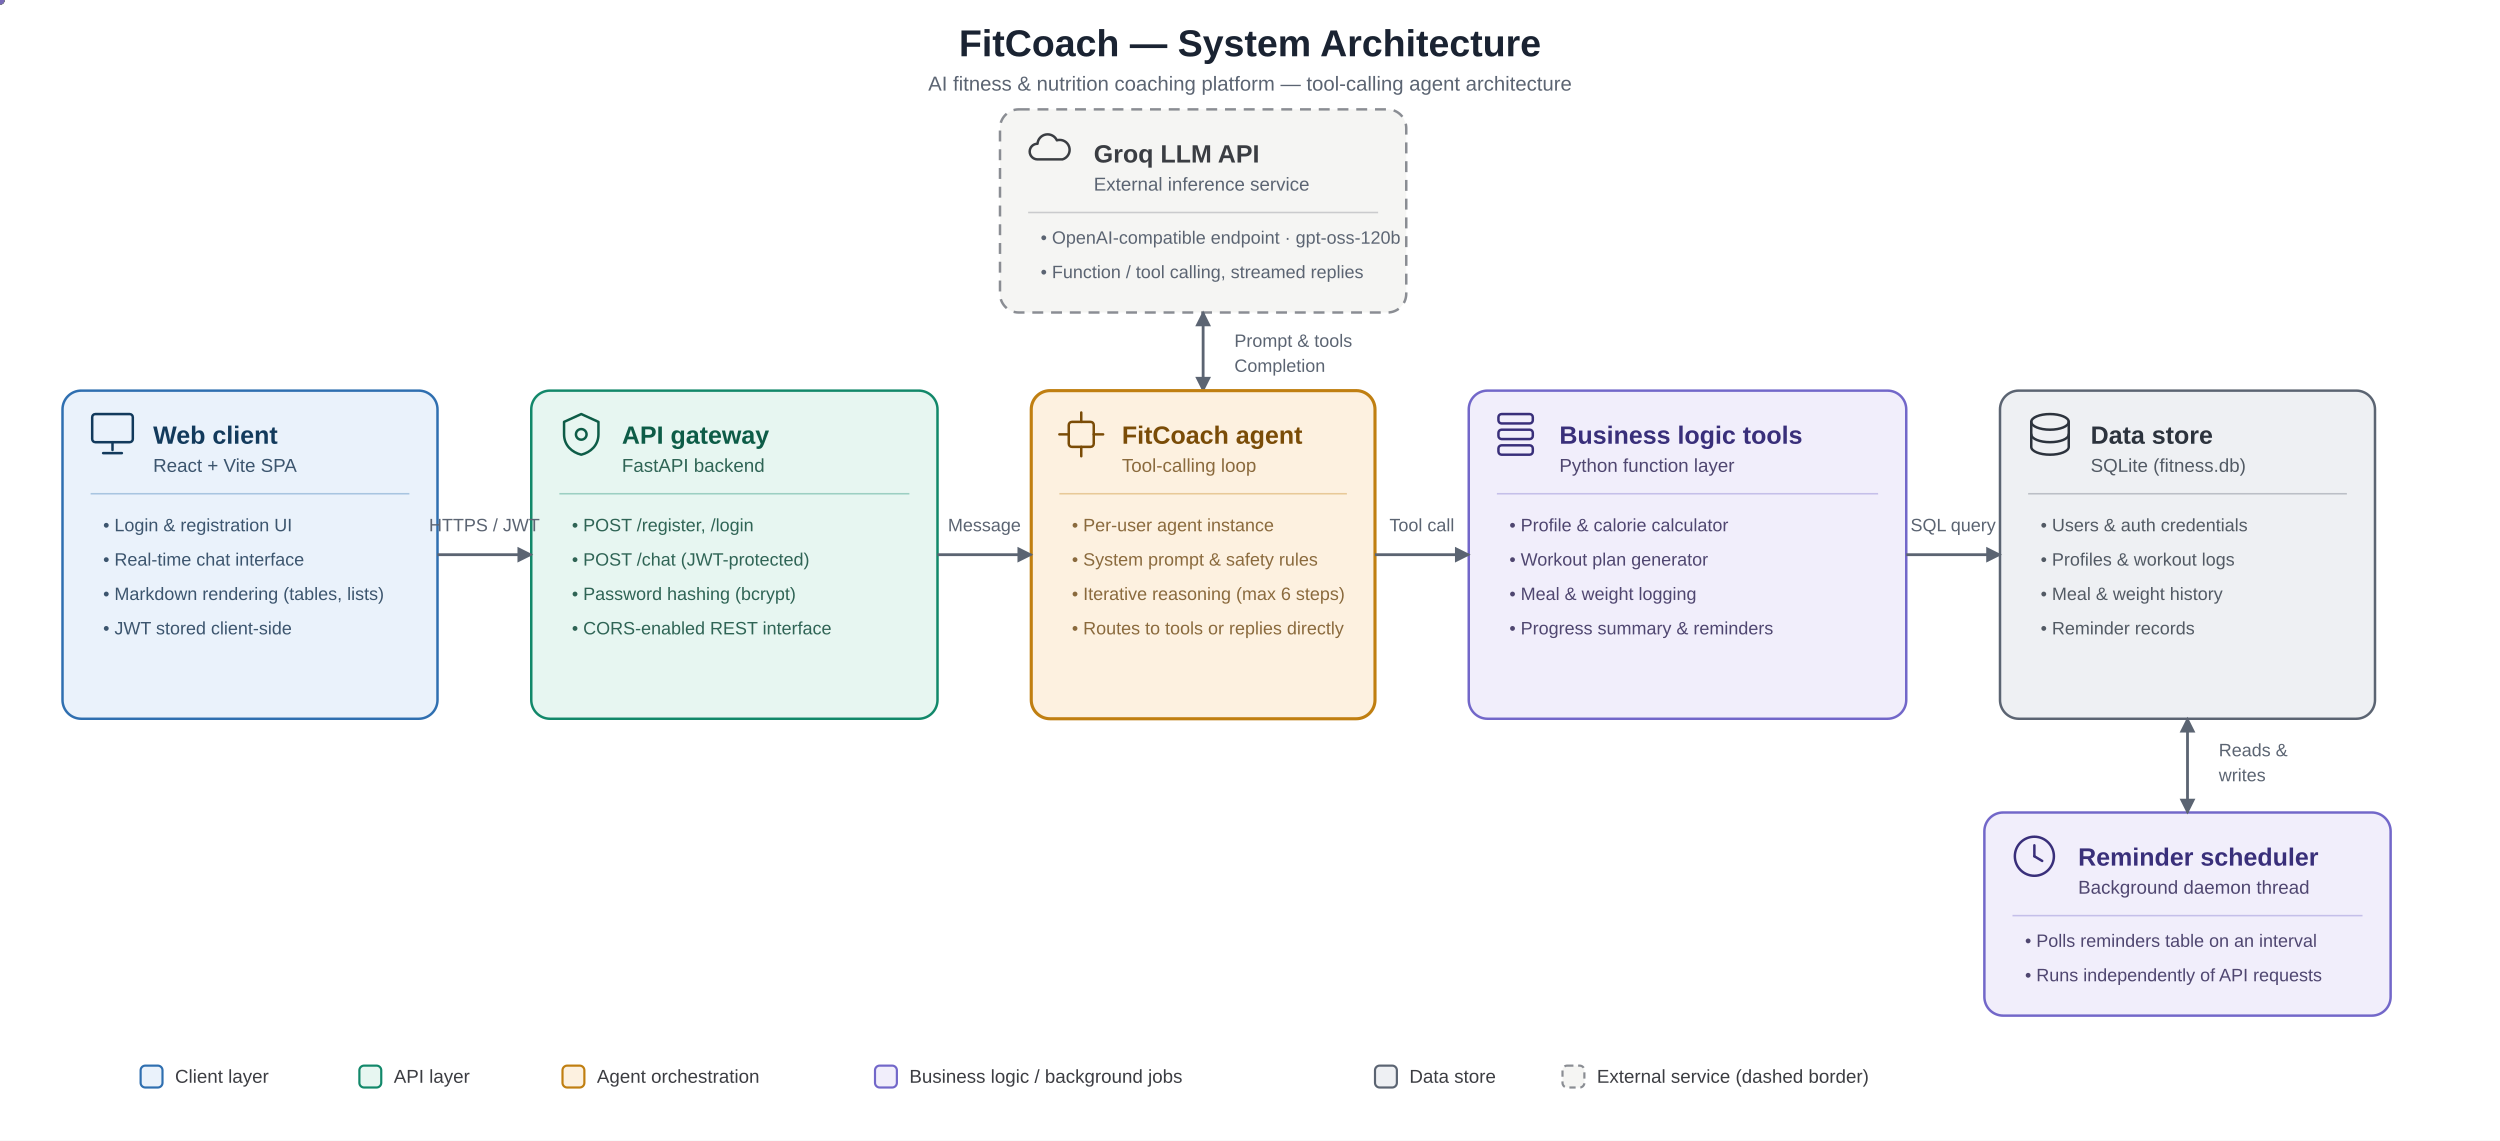
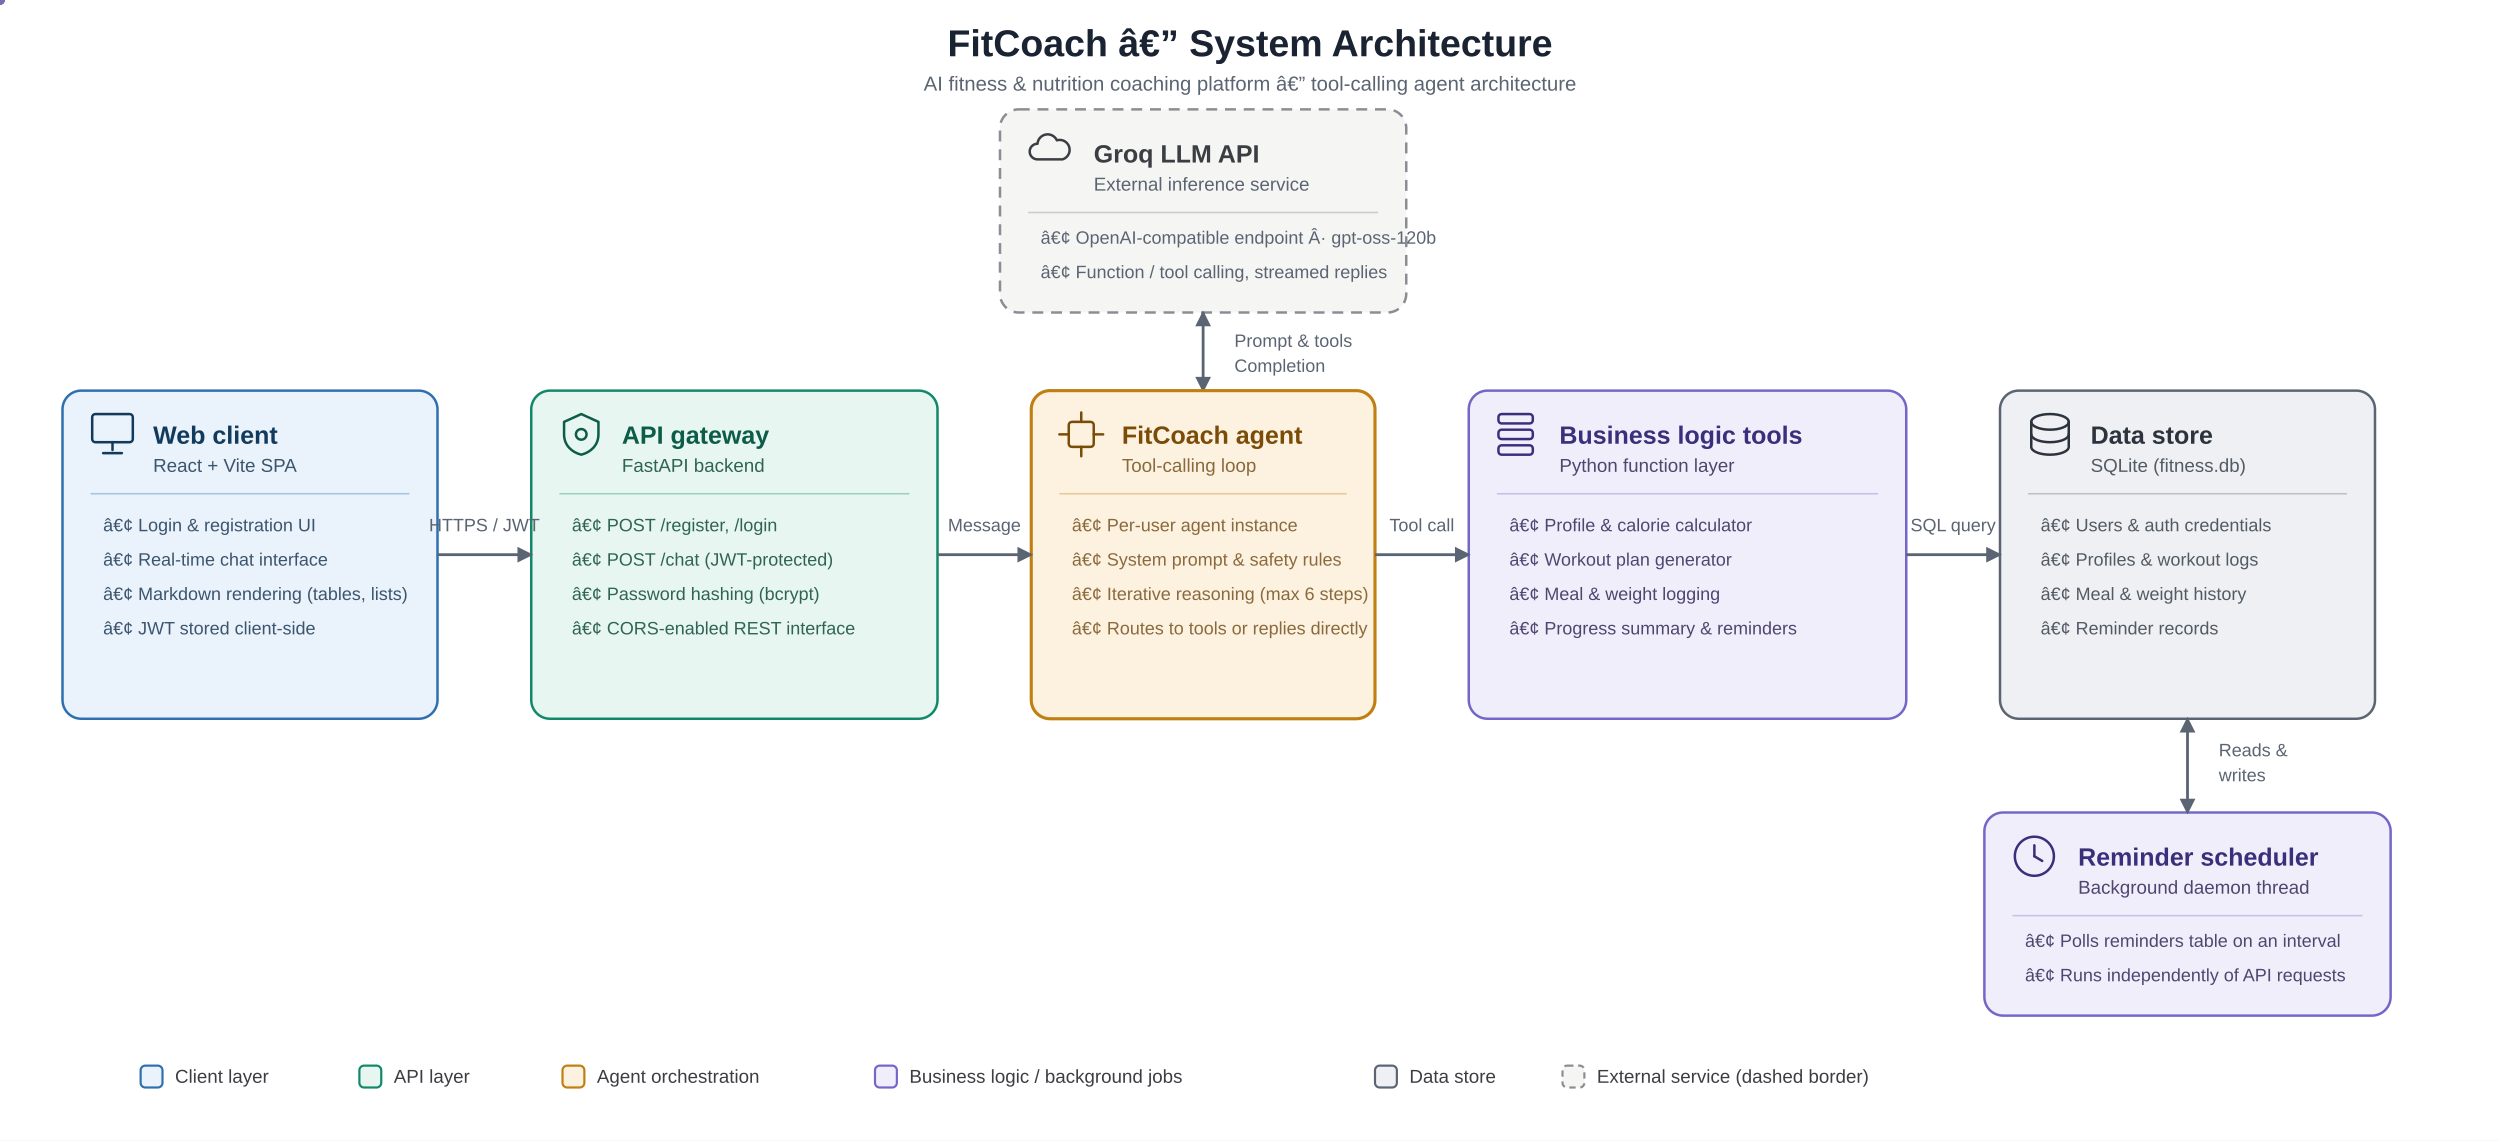
<svg xmlns="http://www.w3.org/2000/svg" width="1600" height="730" viewBox="0 0 1600 730" role="img">
  <defs>
    <marker id="arrow" viewBox="0 0 10 10" refX="8" refY="5" markerWidth="7" markerHeight="7" orient="auto-start-reverse">
      <path d="M1 1L9 5L1 9Z" fill="#5b6472" />
    </marker>
  </defs>
  <rect x="0" y="0" width="1600" height="730" fill="#ffffff" />
-   <text x="800" y="36" text-anchor="middle" font-family="Arial, Helvetica, sans-serif" font-size="24" font-weight="600" fill="#1a2332">FitCoach — System Architecture</text>
-   <text x="800" y="58" text-anchor="middle" font-family="Arial, Helvetica, sans-serif" font-size="13" fill="#5b6472">AI fitness &amp; nutrition coaching platform — tool-calling agent architecture</text>
+   <text x="800" y="36" text-anchor="middle" font-family="Arial, Helvetica, sans-serif" font-size="24" font-weight="600" fill="#1a2332">FitCoach â€” System Architecture</text>
+   <text x="800" y="58" text-anchor="middle" font-family="Arial, Helvetica, sans-serif" font-size="13" fill="#5b6472">AI fitness &amp; nutrition coaching platform â€” tool-calling agent architecture</text>
  <g font-family="Arial, Helvetica, sans-serif">
    <rect x="640" y="70" width="260" height="130" rx="12" fill="#f5f5f3" stroke="#8a8d93" stroke-width="1.6" stroke-dasharray="7 5" />
    <g transform="translate(658,84)" stroke="#3a3d42" stroke-width="1.6" fill="none" stroke-linecap="round" stroke-linejoin="round">
      <path d="M6 18a5 5 0 0 1 0-10 6.5 6.5 0 0 1 12.4-2.2A5.5 5.5 0 0 1 22 18z" />
    </g>
    <text x="700" y="104" font-size="16" font-weight="600" fill="#3a3d42">Groq LLM API</text>
    <text x="700" y="122" font-size="12" fill="#5b6472">External inference service</text>
    <line x1="658" y1="136" x2="882" y2="136" stroke="#8a8d93" stroke-width="1" opacity="0.4" />
-     <text x="666" y="156" font-size="11.5" fill="#5b6472">• OpenAI-compatible endpoint · gpt-oss-120b</text>
-     <text x="666" y="178" font-size="11.5" fill="#5b6472">• Function / tool calling, streamed replies</text>
+     <text x="666" y="156" font-size="11.5" fill="#5b6472">â€¢ OpenAI-compatible endpoint Â· gpt-oss-120b</text>
+     <text x="666" y="178" font-size="11.5" fill="#5b6472">â€¢ Function / tool calling, streamed replies</text>
  </g>
  <line x1="770" y1="200" x2="770" y2="250" stroke="#5b6472" stroke-width="1.8" marker-start="url(#arrow)" marker-end="url(#arrow)" />
  <text x="790" y="222" font-size="11.5" fill="#5b6472" font-family="Arial, Helvetica, sans-serif">Prompt &amp; tools</text>
  <text x="790" y="238" font-size="11.5" fill="#5b6472" font-family="Arial, Helvetica, sans-serif">Completion</text>
  <circle r="3" fill="#c07f11" opacity="0.9">
    <animateMotion dur="2s" repeatCount="indefinite" path="M770,250 L770,200" />
  </circle>
  <circle r="3" fill="#8a8d93" opacity="0.9">
    <animateMotion dur="2s" begin="1s" repeatCount="indefinite" path="M770,200 L770,250" />
  </circle>
  <g font-family="Arial, Helvetica, sans-serif">
    <rect x="40" y="250" width="240" height="210" rx="12" fill="#eaf2fb" stroke="#2f6fb0" stroke-width="1.6" />
    <g transform="translate(58,264)" stroke="#123a5c" stroke-width="1.6" fill="none" stroke-linecap="round" stroke-linejoin="round">
      <rect x="1" y="1" width="26" height="18" rx="2" />
      <line x1="14" y1="19" x2="14" y2="24" />
      <line x1="8" y1="26" x2="20" y2="26" />
    </g>
    <text x="98" y="284" font-size="16" font-weight="600" fill="#123a5c">Web client</text>
    <text x="98" y="302" font-size="12" fill="#3c556e">React + Vite SPA</text>
    <line x1="58" y1="316" x2="262" y2="316" stroke="#2f6fb0" stroke-width="1" opacity="0.35" />
-     <text x="66" y="340" font-size="11.5" fill="#3c556e">• Login &amp; registration UI</text>
-     <text x="66" y="362" font-size="11.5" fill="#3c556e">• Real-time chat interface</text>
-     <text x="66" y="384" font-size="11.5" fill="#3c556e">• Markdown rendering (tables, lists)</text>
-     <text x="66" y="406" font-size="11.5" fill="#3c556e">• JWT stored client-side</text>
+     <text x="66" y="340" font-size="11.5" fill="#3c556e">â€¢ Login &amp; registration UI</text>
+     <text x="66" y="362" font-size="11.5" fill="#3c556e">â€¢ Real-time chat interface</text>
+     <text x="66" y="384" font-size="11.5" fill="#3c556e">â€¢ Markdown rendering (tables, lists)</text>
+     <text x="66" y="406" font-size="11.5" fill="#3c556e">â€¢ JWT stored client-side</text>
  </g>
  <g font-family="Arial, Helvetica, sans-serif">
    <rect x="340" y="250" width="260" height="210" rx="12" fill="#e7f6f1" stroke="#12886a" stroke-width="1.6" />
    <g transform="translate(358,264)" stroke="#0d5c47" stroke-width="1.6" fill="none" stroke-linecap="round" stroke-linejoin="round">
      <path d="M14 1 L25 6 V14 C25 21 20 25.5 14 27 C8 25.5 3 21 3 14 V6 Z" />
      <circle cx="14" cy="14" r="3.4" />
    </g>
    <text x="398" y="284" font-size="16" font-weight="600" fill="#0d5c47">API gateway</text>
    <text x="398" y="302" font-size="12" fill="#2f6455">FastAPI backend</text>
    <line x1="358" y1="316" x2="582" y2="316" stroke="#12886a" stroke-width="1" opacity="0.35" />
-     <text x="366" y="340" font-size="11.5" fill="#2f6455">• POST /register, /login</text>
-     <text x="366" y="362" font-size="11.5" fill="#2f6455">• POST /chat (JWT-protected)</text>
-     <text x="366" y="384" font-size="11.5" fill="#2f6455">• Password hashing (bcrypt)</text>
-     <text x="366" y="406" font-size="11.5" fill="#2f6455">• CORS-enabled REST interface</text>
+     <text x="366" y="340" font-size="11.5" fill="#2f6455">â€¢ POST /register, /login</text>
+     <text x="366" y="362" font-size="11.5" fill="#2f6455">â€¢ POST /chat (JWT-protected)</text>
+     <text x="366" y="384" font-size="11.5" fill="#2f6455">â€¢ Password hashing (bcrypt)</text>
+     <text x="366" y="406" font-size="11.5" fill="#2f6455">â€¢ CORS-enabled REST interface</text>
  </g>
  <g font-family="Arial, Helvetica, sans-serif">
    <rect x="660" y="250" width="220" height="210" rx="12" fill="#fdf1e0" stroke="#c07f11" stroke-width="2">
      <animate attributeName="stroke-opacity" values="1;0.45;1" dur="2.4s" repeatCount="indefinite" />
    </rect>
    <g transform="translate(678,264)" stroke="#7a4c07" stroke-width="1.6" fill="none" stroke-linecap="round" stroke-linejoin="round">
      <rect x="6" y="6" width="16" height="16" rx="2" />
      <line x1="14" y1="0" x2="14" y2="6" />
      <line x1="14" y1="22" x2="14" y2="28" />
      <line x1="0" y1="14" x2="6" y2="14" />
      <line x1="22" y1="14" x2="28" y2="14" />
    </g>
    <text x="718" y="284" font-size="16" font-weight="600" fill="#7a4c07">FitCoach agent</text>
    <text x="718" y="302" font-size="12" fill="#8a6a3d">Tool-calling loop</text>
    <line x1="678" y1="316" x2="862" y2="316" stroke="#c07f11" stroke-width="1" opacity="0.35" />
-     <text x="686" y="340" font-size="11.5" fill="#8a6a3d">• Per-user agent instance</text>
-     <text x="686" y="362" font-size="11.5" fill="#8a6a3d">• System prompt &amp; safety rules</text>
-     <text x="686" y="384" font-size="11.5" fill="#8a6a3d">• Iterative reasoning (max 6 steps)</text>
-     <text x="686" y="406" font-size="11.5" fill="#8a6a3d">• Routes to tools or replies directly</text>
+     <text x="686" y="340" font-size="11.5" fill="#8a6a3d">â€¢ Per-user agent instance</text>
+     <text x="686" y="362" font-size="11.5" fill="#8a6a3d">â€¢ System prompt &amp; safety rules</text>
+     <text x="686" y="384" font-size="11.5" fill="#8a6a3d">â€¢ Iterative reasoning (max 6 steps)</text>
+     <text x="686" y="406" font-size="11.5" fill="#8a6a3d">â€¢ Routes to tools or replies directly</text>
  </g>
  <g font-family="Arial, Helvetica, sans-serif">
    <rect x="940" y="250" width="280" height="210" rx="12" fill="#f1eefb" stroke="#7267c9" stroke-width="1.6" />
    <g transform="translate(958,264)" stroke="#392f7a" stroke-width="1.6" fill="none" stroke-linecap="round" stroke-linejoin="round">
      <rect x="1" y="1" width="22" height="6" rx="2" />
      <rect x="1" y="11" width="22" height="6" rx="2" />
      <rect x="1" y="21" width="22" height="6" rx="2" />
    </g>
    <text x="998" y="284" font-size="16" font-weight="600" fill="#392f7a">Business logic tools</text>
    <text x="998" y="302" font-size="12" fill="#4f4670">Python function layer</text>
    <line x1="958" y1="316" x2="1202" y2="316" stroke="#7267c9" stroke-width="1" opacity="0.35" />
-     <text x="966" y="340" font-size="11.5" fill="#4f4670">• Profile &amp; calorie calculator</text>
-     <text x="966" y="362" font-size="11.5" fill="#4f4670">• Workout plan generator</text>
-     <text x="966" y="384" font-size="11.5" fill="#4f4670">• Meal &amp; weight logging</text>
-     <text x="966" y="406" font-size="11.5" fill="#4f4670">• Progress summary &amp; reminders</text>
+     <text x="966" y="340" font-size="11.5" fill="#4f4670">â€¢ Profile &amp; calorie calculator</text>
+     <text x="966" y="362" font-size="11.5" fill="#4f4670">â€¢ Workout plan generator</text>
+     <text x="966" y="384" font-size="11.5" fill="#4f4670">â€¢ Meal &amp; weight logging</text>
+     <text x="966" y="406" font-size="11.5" fill="#4f4670">â€¢ Progress summary &amp; reminders</text>
  </g>
  <g font-family="Arial, Helvetica, sans-serif">
    <rect x="1280" y="250" width="240" height="210" rx="12" fill="#eef0f3" stroke="#5b6472" stroke-width="1.6" />
    <g transform="translate(1298,264)" stroke="#2c333d" stroke-width="1.6" fill="none" stroke-linecap="round" stroke-linejoin="round">
      <ellipse cx="14" cy="6" rx="12" ry="5" />
      <path d="M2 6 V22 C2 24.8 7.4 27 14 27 C20.6 27 26 24.8 26 22 V6" />
      <path d="M2 14 C2 16.8 7.4 19 14 19 C20.6 19 26 16.8 26 14" />
    </g>
    <text x="1338" y="284" font-size="16" font-weight="600" fill="#2c333d">Data store</text>
    <text x="1338" y="302" font-size="12" fill="#525a64">SQLite (fitness.db)</text>
    <line x1="1298" y1="316" x2="1502" y2="316" stroke="#5b6472" stroke-width="1" opacity="0.35" />
-     <text x="1306" y="340" font-size="11.5" fill="#525a64">• Users &amp; auth credentials</text>
-     <text x="1306" y="362" font-size="11.5" fill="#525a64">• Profiles &amp; workout logs</text>
-     <text x="1306" y="384" font-size="11.5" fill="#525a64">• Meal &amp; weight history</text>
-     <text x="1306" y="406" font-size="11.5" fill="#525a64">• Reminder records</text>
+     <text x="1306" y="340" font-size="11.5" fill="#525a64">â€¢ Users &amp; auth credentials</text>
+     <text x="1306" y="362" font-size="11.5" fill="#525a64">â€¢ Profiles &amp; workout logs</text>
+     <text x="1306" y="384" font-size="11.5" fill="#525a64">â€¢ Meal &amp; weight history</text>
+     <text x="1306" y="406" font-size="11.5" fill="#525a64">â€¢ Reminder records</text>
  </g>
  <g font-family="Arial, Helvetica, sans-serif">
    <rect x="1270" y="520" width="260" height="130" rx="12" fill="#f1eefb" stroke="#7267c9" stroke-width="1.6" />
    <g transform="translate(1288,534)" stroke="#392f7a" stroke-width="1.6" fill="none" stroke-linecap="round" stroke-linejoin="round">
      <circle cx="14" cy="14" r="12.5" />
      <line x1="14" y1="14" x2="14" y2="7" />
      <line x1="14" y1="14" x2="19" y2="17" />
    </g>
    <text x="1330" y="554" font-size="16" font-weight="600" fill="#392f7a">Reminder scheduler</text>
    <text x="1330" y="572" font-size="12" fill="#4f4670">Background daemon thread</text>
    <line x1="1288" y1="586" x2="1512" y2="586" stroke="#7267c9" stroke-width="1" opacity="0.35" />
-     <text x="1296" y="606" font-size="11.5" fill="#4f4670">• Polls reminders table on an interval</text>
-     <text x="1296" y="628" font-size="11.5" fill="#4f4670">• Runs independently of API requests</text>
+     <text x="1296" y="606" font-size="11.5" fill="#4f4670">â€¢ Polls reminders table on an interval</text>
+     <text x="1296" y="628" font-size="11.5" fill="#4f4670">â€¢ Runs independently of API requests</text>
  </g>
  <line x1="1400" y1="460" x2="1400" y2="520" stroke="#5b6472" stroke-width="1.8" marker-start="url(#arrow)" marker-end="url(#arrow)" />
  <text x="1420" y="484" font-size="11.5" fill="#5b6472" font-family="Arial, Helvetica, sans-serif">Reads &amp;</text>
  <text x="1420" y="500" font-size="11.5" fill="#5b6472" font-family="Arial, Helvetica, sans-serif">writes</text>
  <circle r="3" fill="#5b6472" opacity="0.9">
    <animateMotion dur="2.2s" repeatCount="indefinite" path="M1400,460 L1400,520" />
  </circle>
  <g font-family="Arial, Helvetica, sans-serif">
    <line x1="280" y1="355" x2="340" y2="355" stroke="#5b6472" stroke-width="1.8" marker-end="url(#arrow)" />
    <text x="310" y="340" text-anchor="middle" font-size="11.5" fill="#5b6472">HTTPS / JWT</text>
    <circle r="3" fill="#2f6fb0" opacity="0.9">
      <animateMotion dur="1.8s" repeatCount="indefinite" path="M280,355 L340,355" />
    </circle>
    <line x1="600" y1="355" x2="660" y2="355" stroke="#5b6472" stroke-width="1.8" marker-end="url(#arrow)" />
    <text x="630" y="340" text-anchor="middle" font-size="11.5" fill="#5b6472">Message</text>
    <circle r="3" fill="#12886a" opacity="0.9">
      <animateMotion dur="1.8s" begin="0.4s" repeatCount="indefinite" path="M600,355 L660,355" />
    </circle>
    <line x1="880" y1="355" x2="940" y2="355" stroke="#5b6472" stroke-width="1.8" marker-end="url(#arrow)" />
    <text x="910" y="340" text-anchor="middle" font-size="11.5" fill="#5b6472">Tool call</text>
    <circle r="3" fill="#c07f11" opacity="0.9">
      <animateMotion dur="1.8s" begin="0.8s" repeatCount="indefinite" path="M880,355 L940,355" />
    </circle>
    <line x1="1220" y1="355" x2="1280" y2="355" stroke="#5b6472" stroke-width="1.8" marker-end="url(#arrow)" />
    <text x="1250" y="340" text-anchor="middle" font-size="11.5" fill="#5b6472">SQL query</text>
    <circle r="3" fill="#7267c9" opacity="0.9">
      <animateMotion dur="1.8s" begin="1.2s" repeatCount="indefinite" path="M1220,355 L1280,355" />
    </circle>
  </g>
  <g font-family="Arial, Helvetica, sans-serif" font-size="12" fill="#3c3d42">
    <rect x="90" y="682" width="14" height="14" rx="3" fill="#eaf2fb" stroke="#2f6fb0" stroke-width="1.4" />
    <text x="112" y="693">Client layer</text>
    <rect x="230" y="682" width="14" height="14" rx="3" fill="#e7f6f1" stroke="#12886a" stroke-width="1.4" />
    <text x="252" y="693">API layer</text>
    <rect x="360" y="682" width="14" height="14" rx="3" fill="#fdf1e0" stroke="#c07f11" stroke-width="1.4" />
    <text x="382" y="693">Agent orchestration</text>
    <rect x="560" y="682" width="14" height="14" rx="3" fill="#f1eefb" stroke="#7267c9" stroke-width="1.4" />
    <text x="582" y="693">Business logic / background jobs</text>
    <rect x="880" y="682" width="14" height="14" rx="3" fill="#eef0f3" stroke="#5b6472" stroke-width="1.4" />
    <text x="902" y="693">Data store</text>
    <rect x="1000" y="682" width="14" height="14" rx="3" fill="#f5f5f3" stroke="#8a8d93" stroke-width="1.4" stroke-dasharray="4 3" />
    <text x="1022" y="693">External service (dashed border)</text>
  </g>
</svg>
